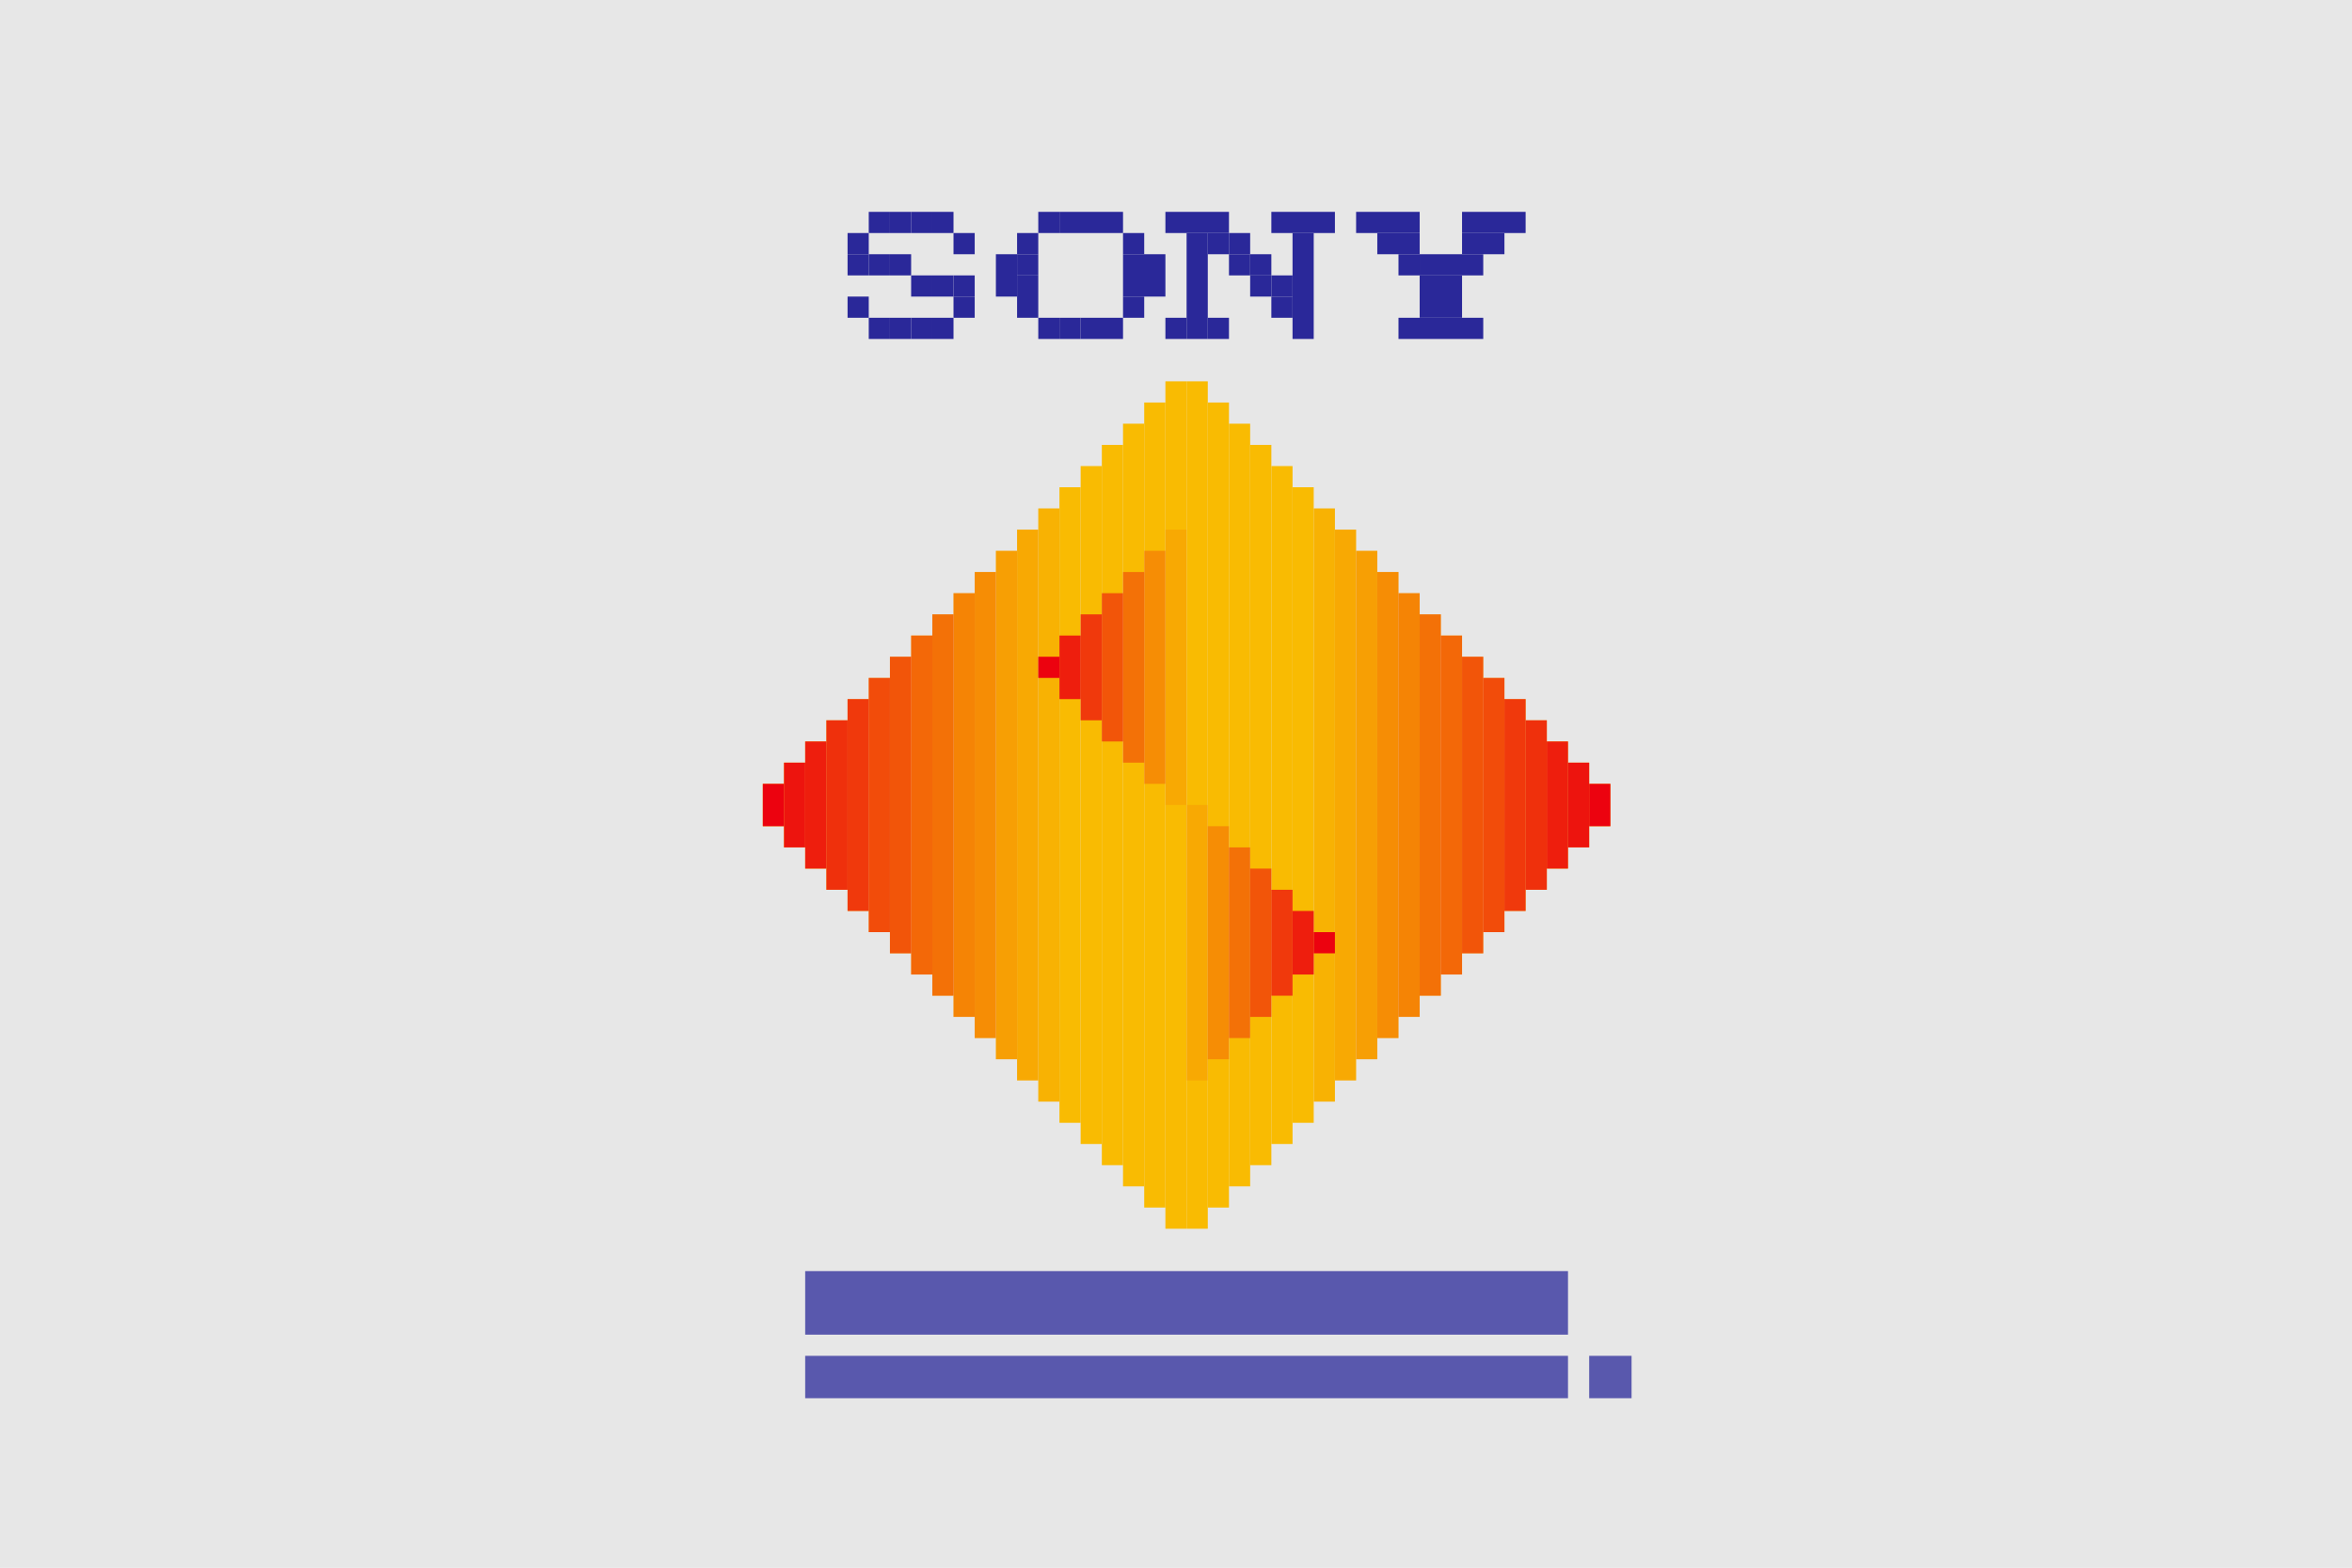
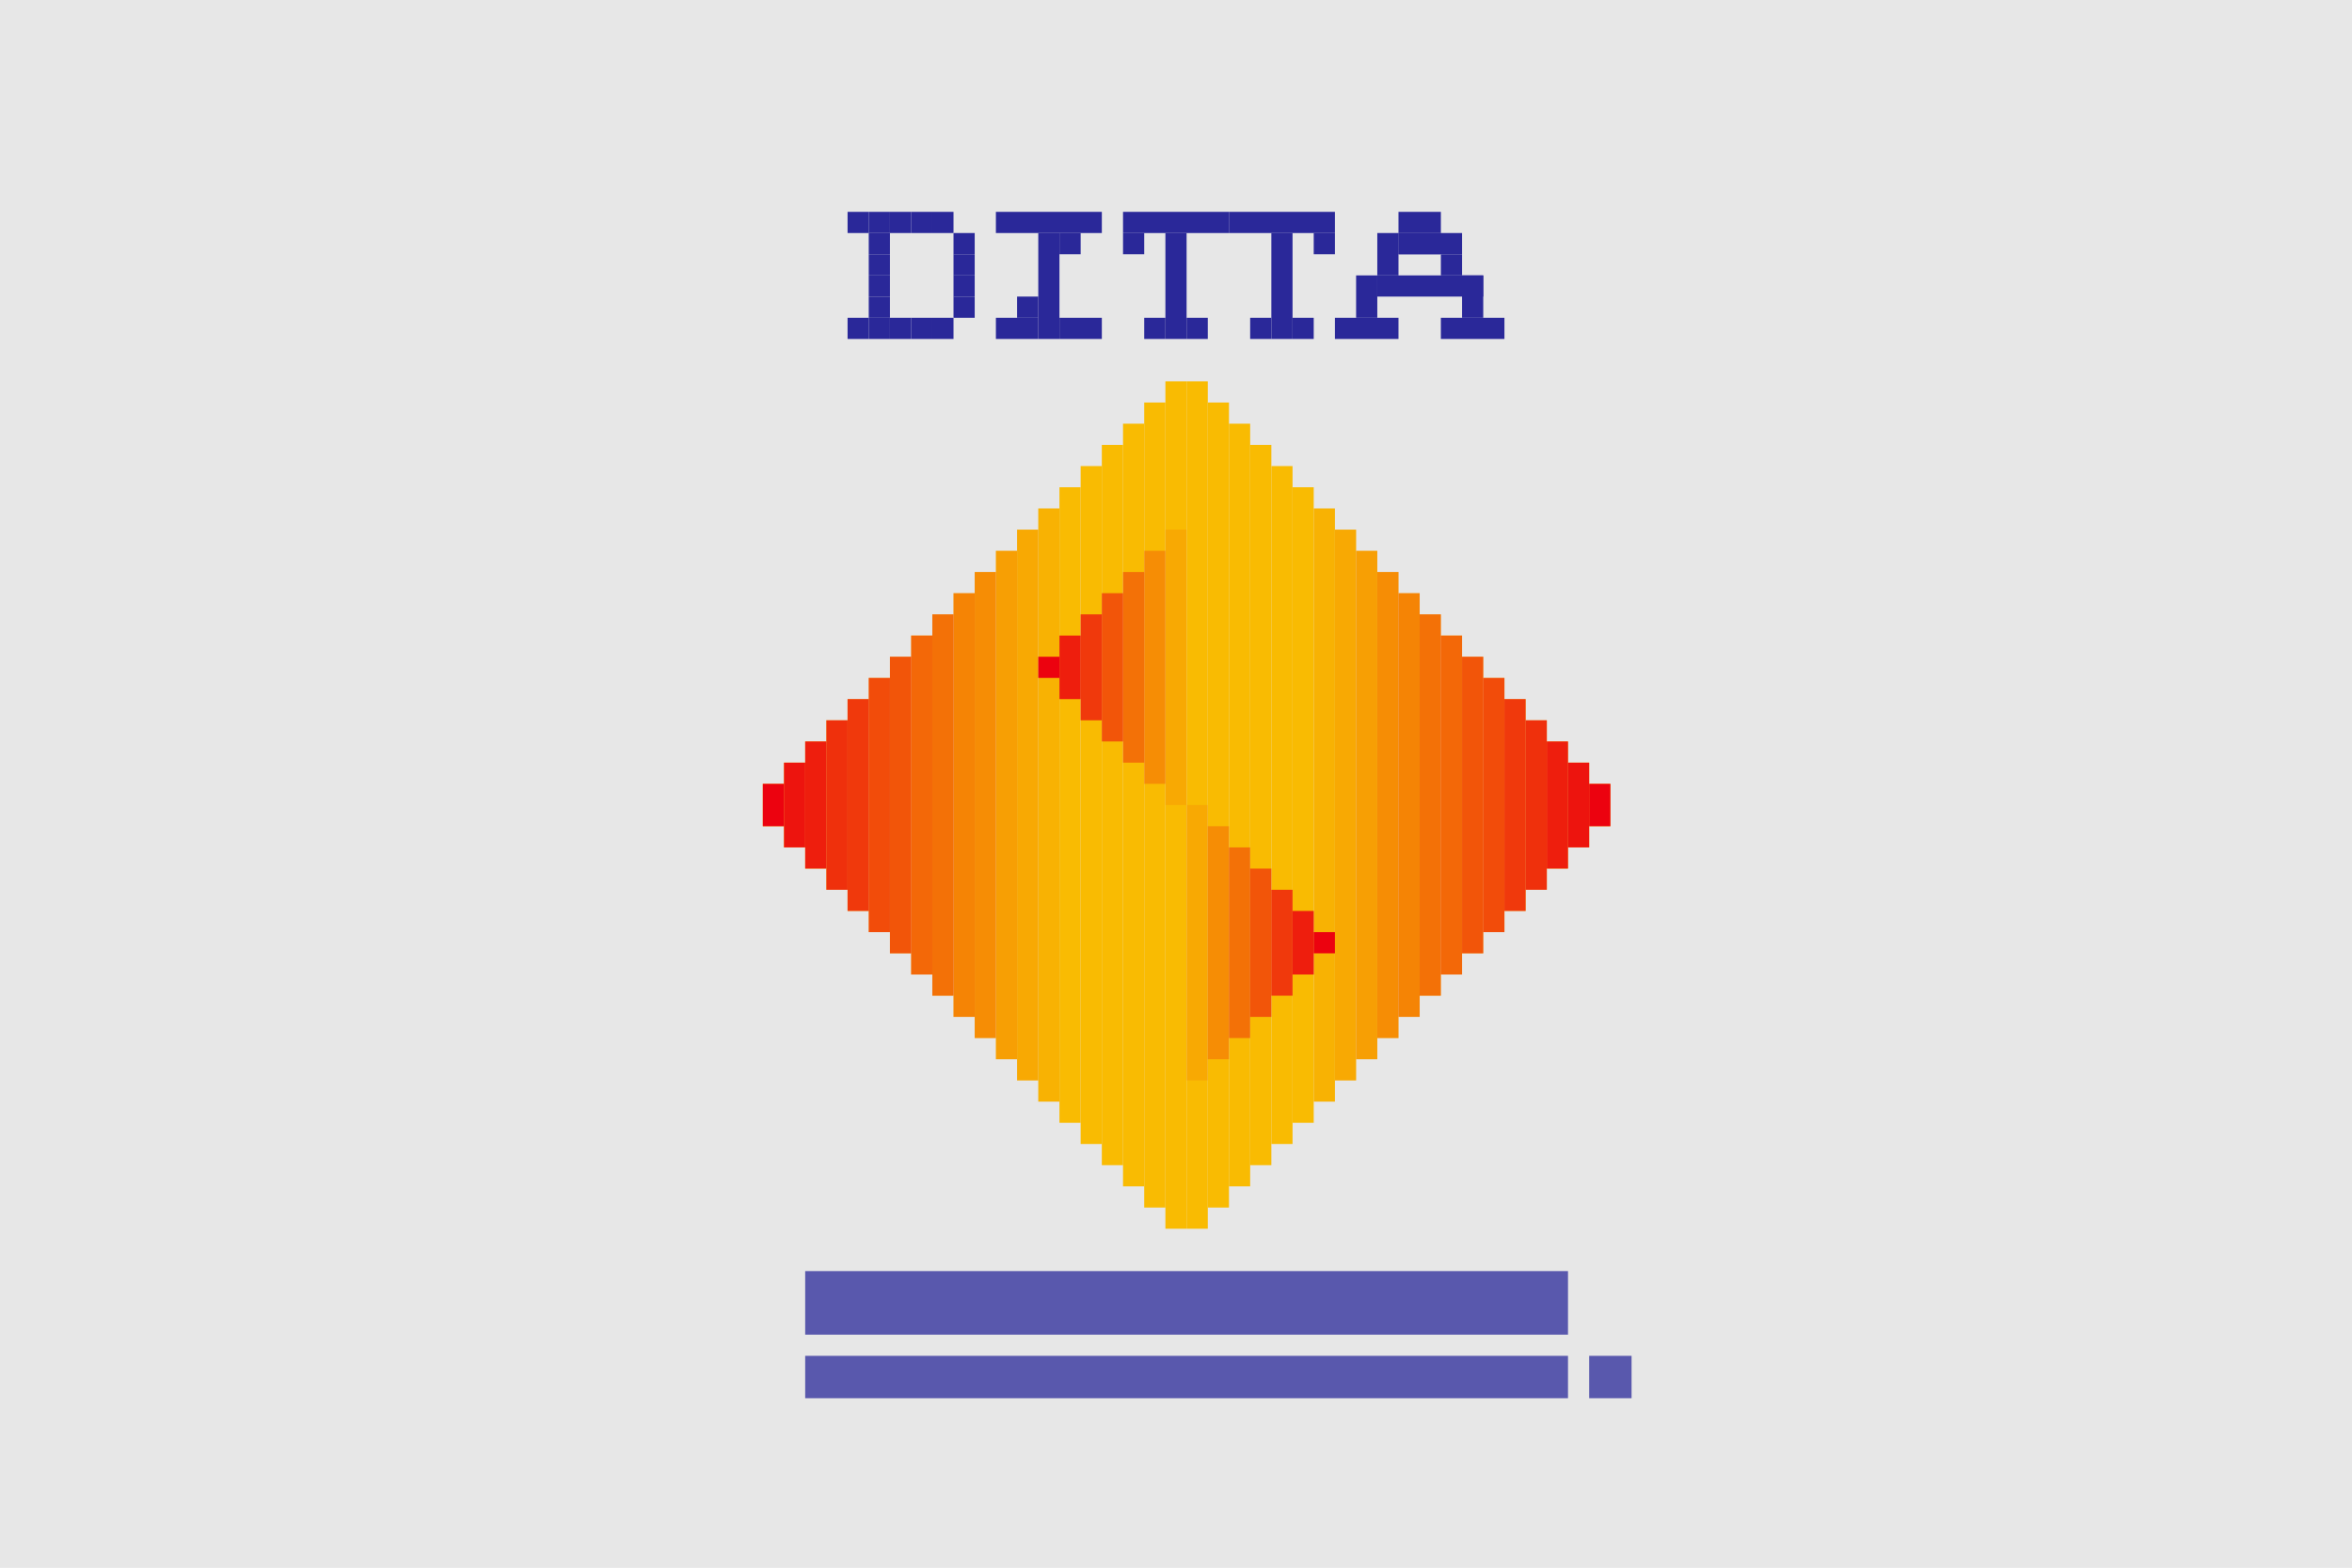
<svg xmlns="http://www.w3.org/2000/svg" width="111" height="74" viewBox="0 0 111 74" fill="none">
-   <g clip-path="url(#clip0_1739_1317)">
+   <g clip-path="url(#clip0_1752_2982)">
    <rect width="111" height="74" fill="#E7E7E7" />
    <g opacity="0.75">
      <rect x="38" y="60" width="36" height="3" fill="#2A2899" />
      <rect x="38" y="64" width="36" height="2" fill="#2A2899" />
      <rect x="75" y="64" width="2" height="2" fill="#2A2899" />
    </g>
-     <rect x="64" y="10" width="3" height="1" fill="#2A2899" />
-     <rect x="69" y="10" width="3" height="1" fill="#2A2899" />
-     <rect x="65" y="11" width="2" height="1" fill="#2A2899" />
-     <rect x="69" y="11" width="2" height="1" fill="#2A2899" />
-     <rect x="66" y="12" width="1" height="1" fill="#2A2899" />
-     <rect x="67" y="13" width="2" height="2" fill="#2A2899" />
-     <rect x="66" y="15" width="4" height="1" fill="#2A2899" />
-     <rect x="67" y="12" width="3" height="1" fill="#2A2899" />
-     <rect x="55" y="10" width="3" height="1" fill="#2A2899" />
-     <rect x="60" y="10" width="3" height="1" fill="#2A2899" />
-     <rect x="57" y="11" width="1" height="1" fill="#2A2899" />
-     <rect x="58" y="12" width="1" height="1" fill="#2A2899" />
-     <rect x="57" y="15" width="1" height="1" fill="#2A2899" />
-     <rect x="55" y="15" width="1" height="1" fill="#2A2899" />
-     <rect x="58" y="11" width="1" height="1" fill="#2A2899" />
-     <rect x="59" y="13" width="1" height="1" fill="#2A2899" />
-     <rect x="59" y="12" width="1" height="1" fill="#2A2899" />
-     <rect x="60" y="13" width="1" height="1" fill="#2A2899" />
-     <rect x="60" y="14" width="1" height="1" fill="#2A2899" />
-     <rect x="61" y="11" width="1" height="5" fill="#2A2899" />
-     <rect x="56" y="11" width="1" height="5" fill="#2A2899" />
-     <rect x="48" y="12" width="1" height="1" fill="#2A2899" />
-     <rect x="48" y="13" width="1" height="2" fill="#2A2899" />
-     <rect x="47" y="12" width="1" height="2" fill="#2A2899" />
-     <rect x="48" y="11" width="1" height="1" fill="#2A2899" />
-     <rect x="49" y="10" width="1" height="1" fill="#2A2899" />
-     <rect x="50" y="10" width="3" height="1" fill="#2A2899" />
-     <rect x="49" y="15" width="1" height="1" fill="#2A2899" />
-     <rect x="53" y="14" width="1" height="1" fill="#2A2899" />
+     <rect x="47" y="10" width="5" height="1" fill="#2A2899" />
+     <rect x="50" y="15" width="2" height="1" fill="#2A2899" />
+     <rect x="50" y="11" width="1" height="1" fill="#2A2899" />
+     <rect x="47" y="15" width="2" height="1" fill="#2A2899" />
+     <rect x="48" y="14" width="1" height="1" fill="#2A2899" />
+     <rect x="49" y="11" width="1" height="5" fill="#2A2899" />
+     <rect x="53" y="10" width="5" height="1" fill="#2A2899" />
+     <rect x="55" y="11" width="1" height="5" fill="#2A2899" />
+     <rect x="58" y="10" width="5" height="1" fill="#2A2899" />
+     <rect x="60" y="11" width="1" height="5" fill="#2A2899" />
+     <rect x="61" y="15" width="1" height="1" fill="#2A2899" />
+     <rect x="62" y="11" width="1" height="1" fill="#2A2899" />
+     <rect x="59" y="15" width="1" height="1" fill="#2A2899" />
+     <rect x="56" y="15" width="1" height="1" fill="#2A2899" />
+     <rect x="54" y="15" width="1" height="1" fill="#2A2899" />
    <rect x="53" y="11" width="1" height="1" fill="#2A2899" />
-     <rect x="53" y="12" width="2" height="2" fill="#2A2899" />
-     <rect x="50" y="15" width="1" height="1" fill="#2A2899" />
-     <rect x="51" y="15" width="2" height="1" fill="#2A2899" />
-     <rect x="40" y="11" width="1" height="1" fill="#2A2899" />
+     <rect x="63" y="15" width="3" height="1" fill="#2A2899" />
+     <rect x="68" y="15" width="3" height="1" fill="#2A2899" />
+     <rect x="64" y="13" width="1" height="2" fill="#2A2899" />
+     <rect x="69" y="13" width="1" height="2" fill="#2A2899" />
+     <rect x="65" y="11" width="1" height="2" fill="#2A2899" />
+     <rect x="68" y="12" width="1" height="1" fill="#2A2899" />
+     <rect x="66" y="10" width="2" height="1" fill="#2A2899" />
+     <rect x="66" y="11" width="2" height="1" fill="#2A2899" />
+     <rect x="66" y="11" width="3" height="1" fill="#2A2899" />
+     <rect x="65" y="13" width="5" height="1" fill="#2A2899" />
+     <rect x="41" y="11" width="1" height="1" fill="#2A2899" />
    <rect x="43" y="10" width="1" height="1" fill="#2A2899" />
    <rect x="44" y="10" width="1" height="1" fill="#2A2899" />
    <rect x="45" y="11" width="1" height="1" fill="#2A2899" />
-     <rect x="40" y="12" width="1" height="1" fill="#2A2899" />
+     <rect x="40" y="10" width="1" height="1" fill="#2A2899" />
+     <rect x="40" y="15" width="1" height="1" fill="#2A2899" />
    <rect x="41" y="12" width="1" height="1" fill="#2A2899" />
-     <rect x="42" y="12" width="1" height="1" fill="#2A2899" />
-     <rect x="45" y="13" width="1" height="1" fill="#2A2899" />
+     <rect x="41" y="13" width="1" height="1" fill="#2A2899" />
+     <rect x="45" y="12" width="1" height="1" fill="#2A2899" />
    <rect x="45" y="14" width="1" height="1" fill="#2A2899" />
    <rect x="44" y="15" width="1" height="1" fill="#2A2899" />
    <rect x="43" y="15" width="1" height="1" fill="#2A2899" />
    <rect x="42" y="15" width="1" height="1" fill="#2A2899" />
    <rect x="41" y="15" width="1" height="1" fill="#2A2899" />
-     <rect x="40" y="14" width="1" height="1" fill="#2A2899" />
-     <rect x="44" y="13" width="1" height="1" fill="#2A2899" />
-     <rect x="43" y="13" width="1" height="1" fill="#2A2899" />
+     <rect x="45" y="13" width="1" height="1" fill="#2A2899" />
+     <rect x="41" y="14" width="1" height="1" fill="#2A2899" />
    <rect x="41" y="10" width="1" height="1" fill="#2A2899" />
    <rect x="42" y="10" width="1" height="1" fill="#2A2899" />
    <rect x="36" y="37" width="1" height="2" fill="#F9BB02" />
    <rect x="37" y="36" width="1" height="4" fill="#F9BB02" />
    <rect x="38" y="35" width="1" height="6" fill="#F9BB02" />
    <rect x="39" y="34" width="1" height="8" fill="#F9BB02" />
    <rect x="40" y="33" width="1" height="10" fill="#F9BB02" />
    <rect x="41" y="32" width="1" height="12" fill="#F9BB02" />
    <rect x="42" y="31" width="1" height="14" fill="#F9BB02" />
    <rect x="43" y="30" width="1" height="16" fill="#F9BB02" />
    <rect x="44" y="29" width="1" height="18" fill="#F9BB02" />
    <rect x="45" y="28" width="1" height="20" fill="#F9BB02" />
    <rect x="46" y="27" width="1" height="22" fill="#F9BB02" />
    <rect x="47" y="26" width="1" height="24" fill="#F9BB02" />
    <rect x="48" y="25" width="1" height="26" fill="#F9BB02" />
    <rect x="49" y="24" width="1" height="28" fill="#F9BB02" />
    <rect x="50" y="23" width="1" height="30" fill="#F9BB02" />
    <rect x="51" y="22" width="1" height="32" fill="#F9BB02" />
    <rect x="52" y="21" width="1" height="34" fill="#F9BB02" />
    <rect x="53" y="20" width="1" height="36" fill="#F9BB02" />
    <rect x="54" y="19" width="1" height="38" fill="#F9BB02" />
    <rect x="55" y="18" width="1" height="40" fill="#F9BB02" />
    <rect width="1" height="2" transform="matrix(-1 0 0 1 76 37)" fill="#F9BB02" />
    <rect width="1" height="4" transform="matrix(-1 0 0 1 75 36)" fill="#F9BB02" />
    <rect width="1" height="6" transform="matrix(-1 0 0 1 74 35)" fill="#F9BB02" />
    <rect width="1" height="8" transform="matrix(-1 0 0 1 73 34)" fill="#F9BB02" />
    <rect width="1" height="10" transform="matrix(-1 0 0 1 72 33)" fill="#F9BB02" />
    <rect width="1" height="12" transform="matrix(-1 0 0 1 71 32)" fill="#F9BB02" />
    <rect width="1" height="14" transform="matrix(-1 0 0 1 70 31)" fill="#F9BB02" />
    <rect width="1" height="16" transform="matrix(-1 0 0 1 69 30)" fill="#F9BB02" />
    <rect width="1" height="18" transform="matrix(-1 0 0 1 68 29)" fill="#F9BB02" />
    <rect width="1" height="20" transform="matrix(-1 0 0 1 67 28)" fill="#F9BB02" />
    <rect width="1" height="22" transform="matrix(-1 0 0 1 66 27)" fill="#F9BB02" />
    <rect width="1" height="24" transform="matrix(-1 0 0 1 65 26)" fill="#F9BB02" />
    <rect width="1" height="26" transform="matrix(-1 0 0 1 64 25)" fill="#F9BB02" />
    <rect width="1" height="28" transform="matrix(-1 0 0 1 63 24)" fill="#F9BB02" />
    <rect width="1" height="30" transform="matrix(-1 0 0 1 62 22.9999)" fill="#F9BB02" />
    <rect width="1" height="32" transform="matrix(-1 0 0 1 61 22)" fill="#F9BB02" />
    <rect width="1" height="34" transform="matrix(-1 0 0 1 60 21)" fill="#F9BB02" />
    <rect width="1" height="36" transform="matrix(-1 0 0 1 59 20)" fill="#F9BB02" />
    <rect width="1" height="38" transform="matrix(-1 0 0 1 58 19)" fill="#F9BB02" />
    <rect width="1" height="40" transform="matrix(-1 0 0 1 57 18)" fill="#F9BB02" />
    <rect x="49" y="31" width="1" height="1" fill="#EC020F" />
    <rect opacity="0.85" x="50" y="30" width="1" height="3" fill="#EC020F" />
    <rect opacity="0.7" x="51" y="29" width="1" height="5" fill="#EC020F" />
    <rect opacity="0.55" x="52" y="28" width="1" height="7" fill="#EC020F" />
    <rect opacity="0.4" x="53" y="27" width="1" height="9" fill="#EC020F" />
    <rect opacity="0.25" x="54" y="26" width="1" height="11" fill="#EC020F" />
    <rect opacity="0.1" x="55" y="25" width="1" height="13" fill="#EC020F" />
    <rect width="1" height="1" transform="matrix(-1 0 0 1 63 44)" fill="#EC020F" />
    <rect opacity="0.85" width="1" height="3" transform="matrix(-1 0 0 1 62 43)" fill="#EC020F" />
    <rect opacity="0.7" width="1" height="5" transform="matrix(-1 0 0 1 61 42)" fill="#EC020F" />
    <rect opacity="0.55" width="1" height="7" transform="matrix(-1 0 0 1 60 41)" fill="#EC020F" />
    <rect opacity="0.4" width="1" height="9" transform="matrix(-1 0 0 1 59 40)" fill="#EC020F" />
    <rect opacity="0.25" width="1" height="11" transform="matrix(-1 0 0 1 58 39)" fill="#EC020F" />
    <rect opacity="0.1" width="1" height="13" transform="matrix(-1 0 0 1 57 38)" fill="#EC020F" />
    <rect x="36" y="37" width="1" height="2" fill="#EC020F" />
    <rect opacity="0.9" x="37" y="36" width="1" height="4" fill="#EC020F" />
    <rect opacity="0.85" x="38" y="35" width="1" height="6" fill="#EC020F" />
    <rect opacity="0.75" x="39" y="34" width="1" height="8" fill="#EC020F" />
    <rect opacity="0.7" x="40" y="33" width="1" height="10" fill="#EC020F" />
    <rect opacity="0.6" x="41" y="32" width="1" height="12" fill="#EC020F" />
    <rect opacity="0.55" x="42" y="31" width="1" height="14" fill="#EC020F" />
    <rect opacity="0.45" x="43" y="30" width="1" height="16" fill="#EC020F" />
    <rect opacity="0.4" x="44" y="29" width="1" height="18" fill="#EC020F" />
    <rect opacity="0.3" x="45" y="28" width="1" height="20" fill="#EC020F" />
    <rect opacity="0.25" x="46" y="27" width="1" height="22" fill="#EC020F" />
    <rect opacity="0.15" x="47" y="26" width="1" height="24" fill="#EC020F" />
    <rect opacity="0.1" x="48" y="25" width="1" height="26" fill="#EC020F" />
    <rect opacity="0.05" x="49" y="24" width="1" height="28" fill="#EC020F" />
    <rect x="76" y="39" width="1" height="2" transform="rotate(180 76 39)" fill="#EC020F" />
    <rect opacity="0.9" x="75" y="40" width="1" height="4" transform="rotate(180 75 40)" fill="#EC020F" />
    <rect opacity="0.85" x="74" y="41" width="1" height="6" transform="rotate(180 74 41)" fill="#EC020F" />
    <rect opacity="0.75" x="73" y="42" width="1" height="8" transform="rotate(180 73 42)" fill="#EC020F" />
    <rect opacity="0.7" x="72" y="43" width="1" height="10" transform="rotate(180 72 43)" fill="#EC020F" />
    <rect opacity="0.6" x="71" y="44" width="1" height="12" transform="rotate(180 71 44)" fill="#EC020F" />
    <rect opacity="0.55" x="70" y="45" width="1" height="14" transform="rotate(180 70 45)" fill="#EC020F" />
    <rect opacity="0.45" x="69" y="46" width="1" height="16" transform="rotate(180 69 46)" fill="#EC020F" />
    <rect opacity="0.4" x="68" y="47" width="1" height="18" transform="rotate(180 68 47)" fill="#EC020F" />
    <rect opacity="0.3" x="67" y="48" width="1" height="20" transform="rotate(180 67 48)" fill="#EC020F" />
    <rect opacity="0.25" x="66" y="49" width="1" height="22" transform="rotate(180 66 49)" fill="#EC020F" />
    <rect opacity="0.15" x="65" y="50" width="1" height="24" transform="rotate(180 65 50)" fill="#EC020F" />
    <rect opacity="0.1" x="64" y="51" width="1" height="26" transform="rotate(180 64 51)" fill="#EC020F" />
    <rect opacity="0.05" x="63" y="52" width="1" height="28" transform="rotate(180 63 52)" fill="#EC020F" />
  </g>
  <defs>
-     <clipPath id="clip0_1739_1317">
+     <clipPath id="clip0_1752_2982">
      <rect width="111" height="74" fill="white" />
    </clipPath>
  </defs>
</svg>
